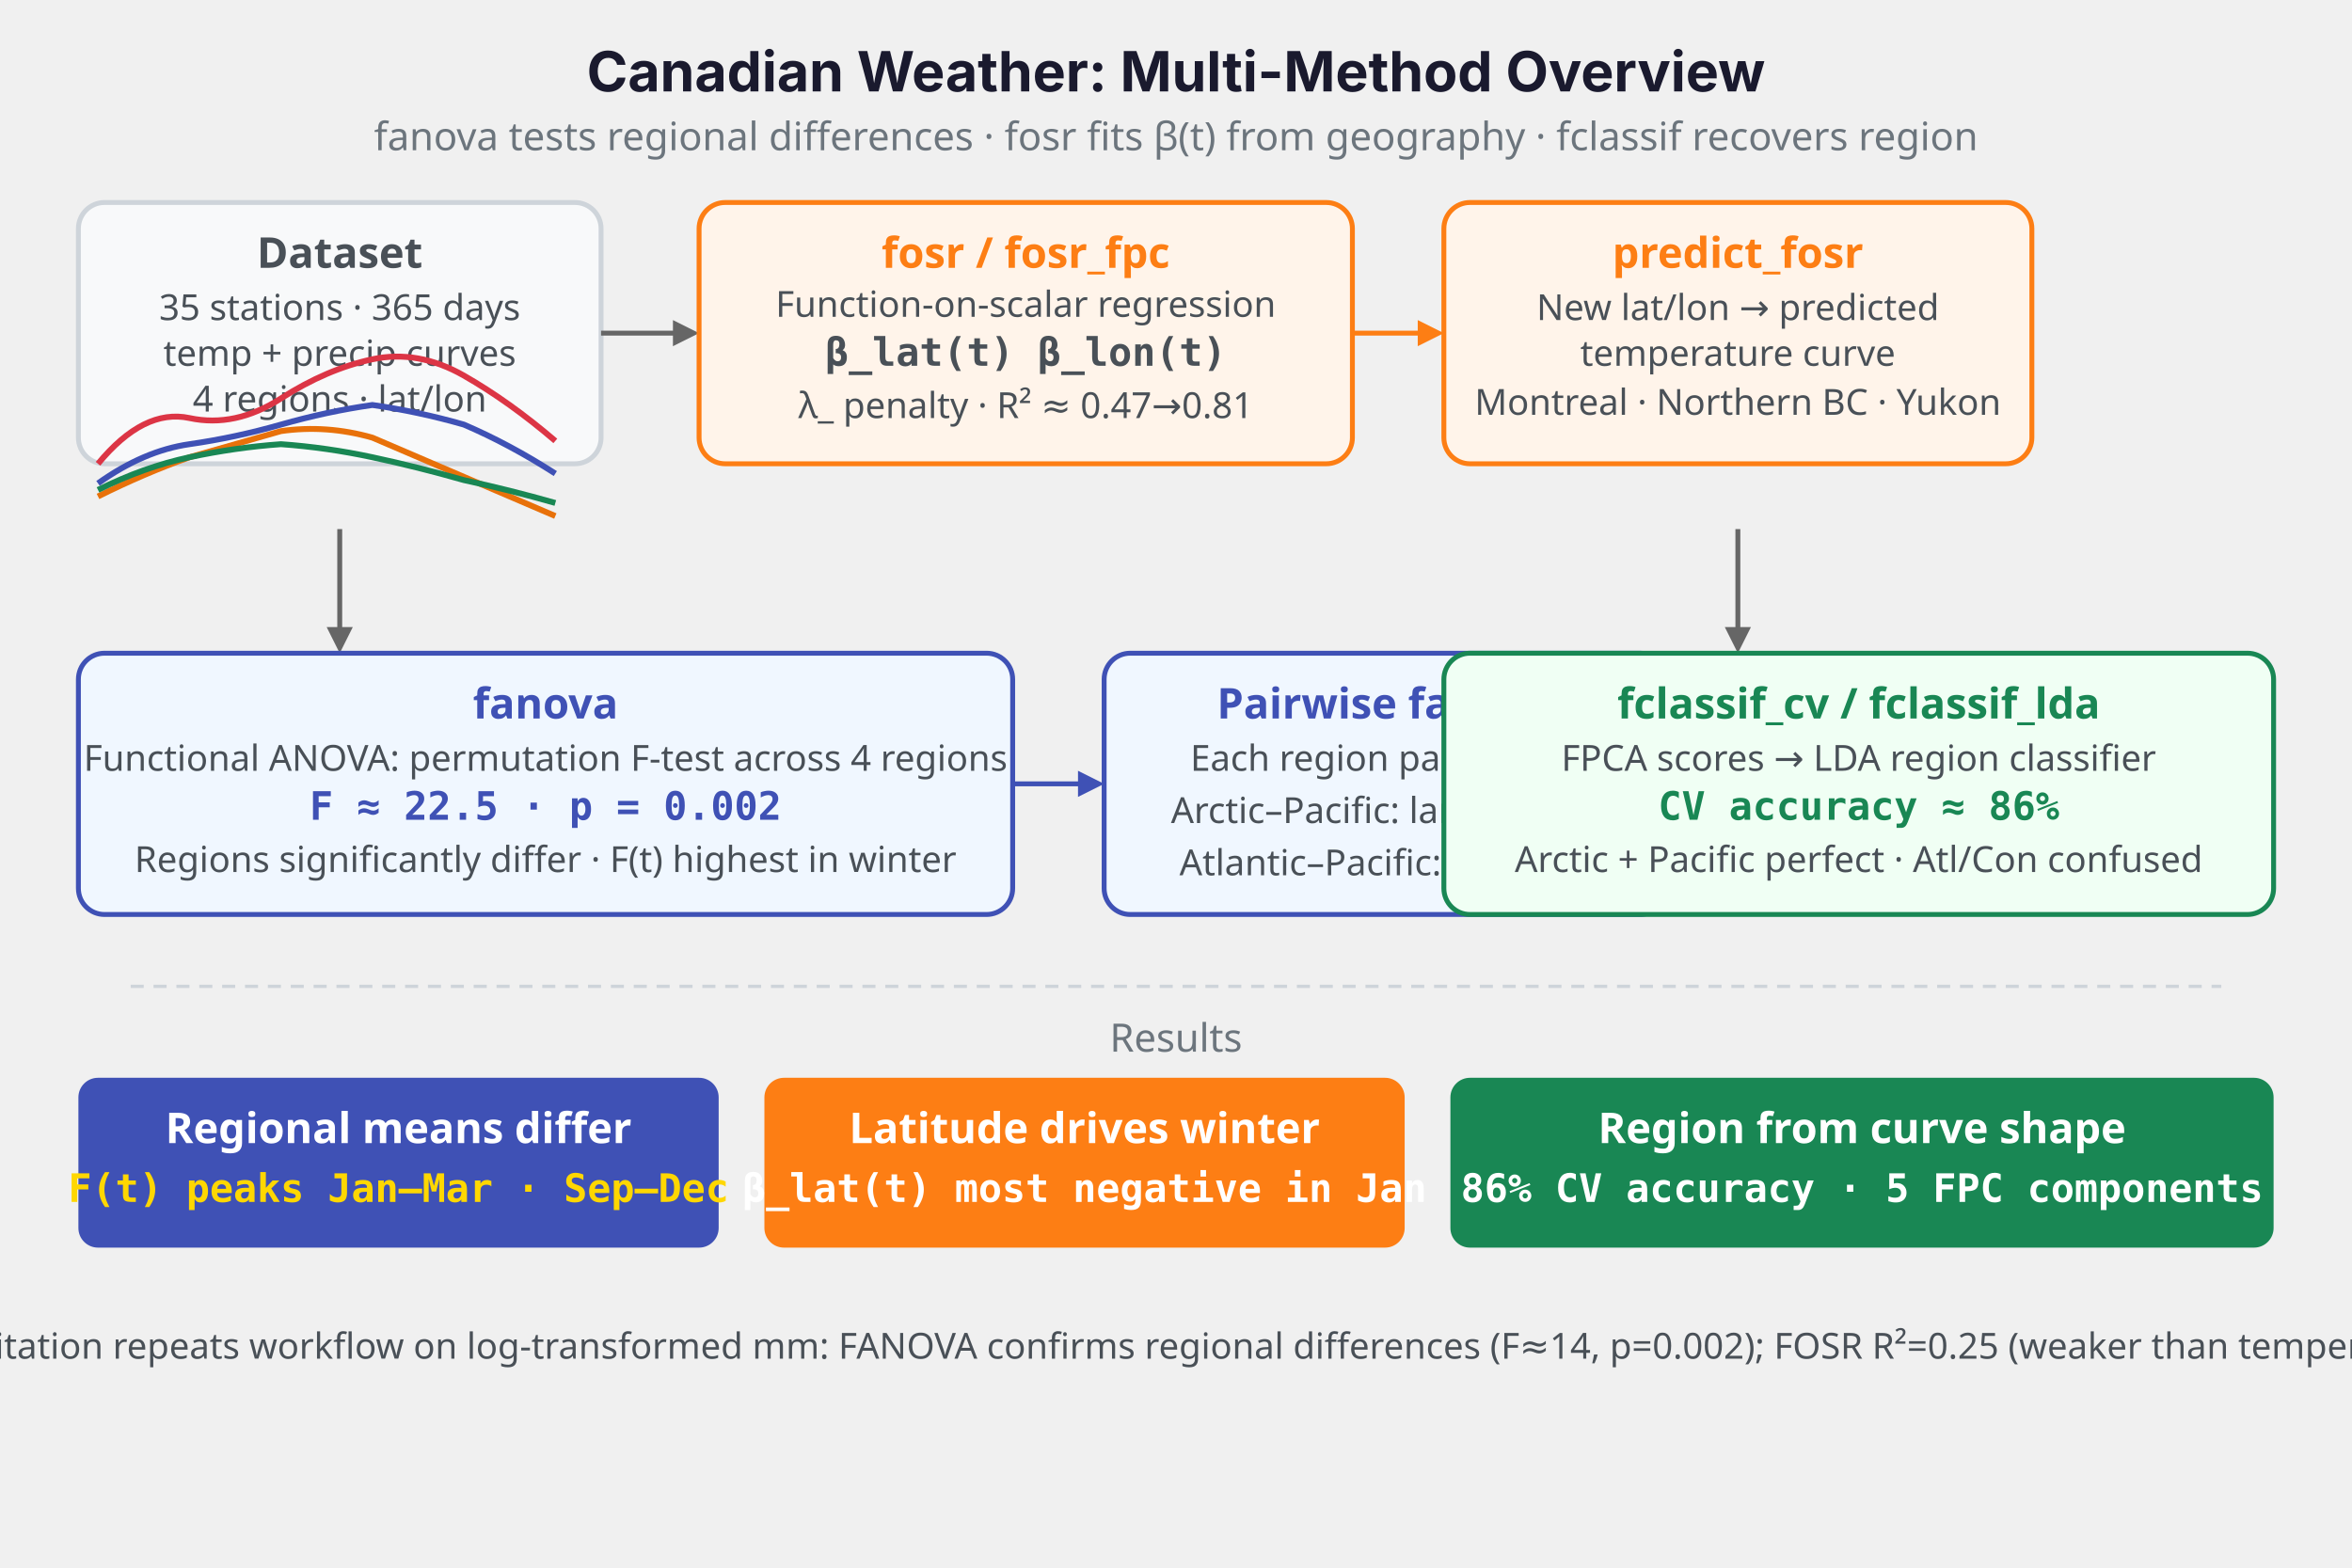
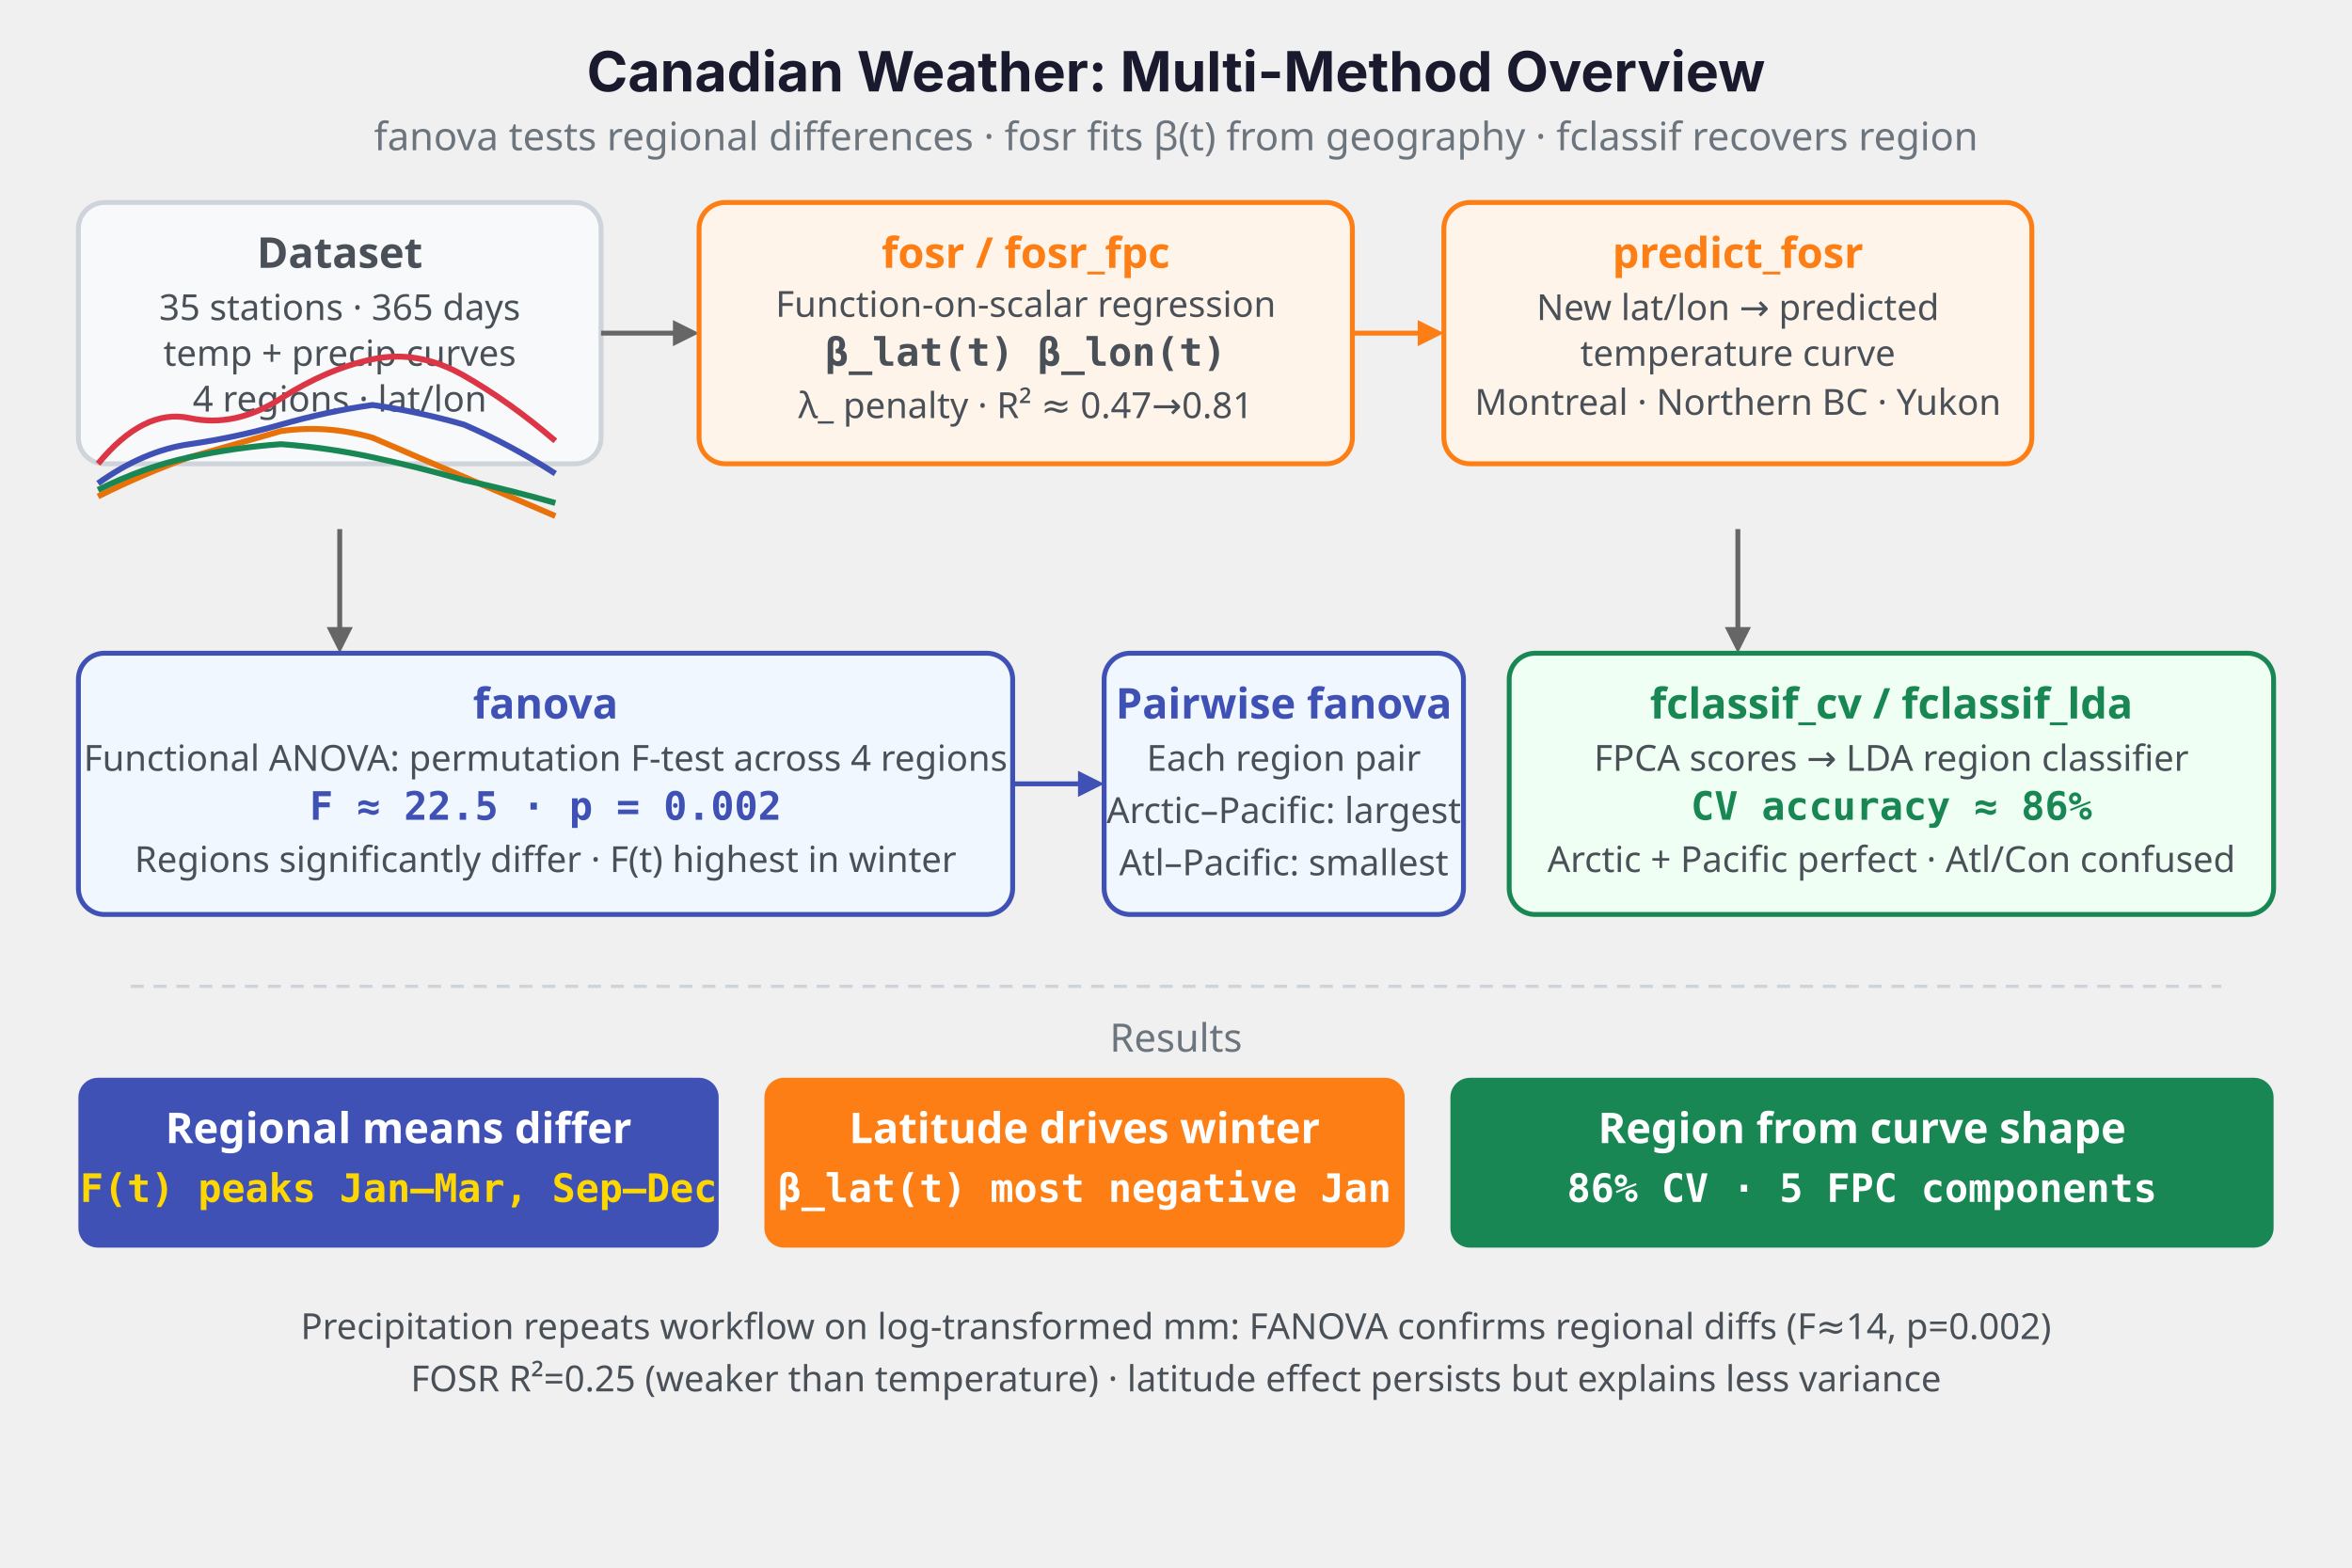
<svg xmlns="http://www.w3.org/2000/svg" viewBox="0 0 720 480" fill="none" role="img" aria-label="Canadian Weather: Multi-Method Overview — fanova, FOSR, and region classification workflow">
  <style>
    .ttl{font:700 17px system-ui,-apple-system,sans-serif;fill:#1a1a2e}
    .sub{font:400 12px system-ui,sans-serif;fill:#6c757d}
    .lab{font:700 13px system-ui,sans-serif}
    .sm{font:400 11px system-ui,sans-serif;fill:#495057}
    .mono{font:600 12px ui-monospace,monospace}
  </style>
  <text class="ttl" x="360" y="28" text-anchor="middle">Canadian Weather: Multi-Method Overview</text>
  <text class="sub" x="360" y="46" text-anchor="middle">fanova tests regional differences · fosr fits β(t) from geography · fclassif recovers region</text>
  <rect x="24" y="62" width="160" height="80" rx="8" fill="#f8f9fa" stroke="#ced4da" stroke-width="1.5" />
  <text class="lab" x="104" y="82" text-anchor="middle" fill="#495057">Dataset</text>
  <text class="sm" x="104" y="98" text-anchor="middle">35 stations · 365 days</text>
  <text class="sm" x="104" y="112" text-anchor="middle">temp + precip curves</text>
  <text class="sm" x="104" y="126" text-anchor="middle">4 regions · lat/lon</text>
  <path d="M30 142 Q 44 125 58 128 Q 72 131 86 122 Q 100 113 114 110 Q 128 107 142 115 Q 156 123 170 135" stroke="#dc3545" stroke-width="1.8" fill="none" />
  <path d="M30 148 Q 44 138 58 136 Q 72 134 86 130 Q 100 126 114 124 Q 128 126 142 130 Q 156 136 170 145" stroke="#3f51b5" stroke-width="1.8" fill="none" />
  <path d="M30 152 Q 44 145 58 140 Q 72 136 86 132 Q 100 130 114 134 Q 128 140 142 146 Q 156 152 170 158" stroke="#e8710a" stroke-width="1.8" fill="none" />
  <path d="M30 150 Q 44 143 58 140 Q 72 137 86 136 Q 100 137 114 140 Q 128 143 142 147 Q 156 150 170 154" stroke="#198754" stroke-width="1.8" fill="none" />
  <line x1="184" y1="102" x2="210" y2="102" stroke="#666" stroke-width="1.5" />
  <polygon points="206,98 214,102 206,106" fill="#666" />
  <rect x="214" y="62" width="200" height="80" rx="8" fill="#fff4ea" stroke="#fd7e14" stroke-width="1.5" />
  <text class="lab" x="314" y="82" text-anchor="middle" fill="#fd7e14">fosr / fosr_fpc</text>
  <text class="sm" x="314" y="97" text-anchor="middle">Function-on-scalar regression</text>
  <text class="mono" x="314" y="112" text-anchor="middle" fill="#495057">β_lat(t)  β_lon(t)</text>
  <text class="sm" x="314" y="128" text-anchor="middle">λ_ penalty · R² ≈ 0.47→0.81</text>
  <line x1="414" y1="102" x2="438" y2="102" stroke="#fd7e14" stroke-width="1.5" />
  <polygon points="434,98 442,102 434,106" fill="#fd7e14" />
  <rect x="442" y="62" width="180" height="80" rx="8" fill="#fff4ea" stroke="#fd7e14" stroke-width="1.5" />
  <text class="lab" x="532" y="82" text-anchor="middle" fill="#fd7e14">predict_fosr</text>
  <text class="sm" x="532" y="98" text-anchor="middle">New lat/lon → predicted</text>
  <text class="sm" x="532" y="112" text-anchor="middle">temperature curve</text>
  <text class="sm" x="532" y="127" text-anchor="middle">Montreal · Northern BC · Yukon</text>
  <line x1="104" y1="162" x2="104" y2="196" stroke="#666" stroke-width="1.5" />
  <polygon points="100,192 104,200 108,192" fill="#666" />
  <rect x="24" y="200" width="286" height="80" rx="8" fill="#f0f7ff" stroke="#3f51b5" stroke-width="1.5" />
  <text class="lab" x="167" y="220" text-anchor="middle" fill="#3f51b5">fanova</text>
  <text class="sm" x="167" y="236" text-anchor="middle">Functional ANOVA: permutation F-test across 4 regions</text>
  <text class="mono" x="167" y="251" text-anchor="middle" fill="#3f51b5">F ≈ 22.5 · p = 0.002</text>
  <text class="sm" x="167" y="267" text-anchor="middle">Regions significantly differ · F(t) highest in winter</text>
  <line x1="310" y1="240" x2="334" y2="240" stroke="#3f51b5" stroke-width="1.5" />
  <polygon points="330,236 338,240 330,244" fill="#3f51b5" />
-   <rect x="338" y="200" width="172" height="80" rx="8" fill="#f0f7ff" stroke="#3f51b5" stroke-width="1.5" />
-   <text class="lab" x="424" y="220" text-anchor="middle" fill="#3f51b5">Pairwise fanova</text>
-   <text class="sm" x="424" y="236" text-anchor="middle">Each region pair tested</text>
-   <text class="sm" x="424" y="252" text-anchor="middle">Arctic–Pacific: largest gap</text>
-   <text class="sm" x="424" y="268" text-anchor="middle">Atlantic–Pacific: smallest</text>
+   <rect x="338" y="200" width="110" height="80" rx="8" fill="#f0f7ff" stroke="#3f51b5" stroke-width="1.5" />
+   <text class="lab" x="393" y="220" text-anchor="middle" fill="#3f51b5">Pairwise fanova</text>
+   <text class="sm" x="393" y="236" text-anchor="middle">Each region pair</text>
+   <text class="sm" x="393" y="252" text-anchor="middle">Arctic–Pacific: largest</text>
+   <text class="sm" x="393" y="268" text-anchor="middle">Atl–Pacific: smallest</text>
  <line x1="532" y1="162" x2="532" y2="196" stroke="#666" stroke-width="1.5" />
  <polygon points="528,192 532,200 536,192" fill="#666" />
-   <rect x="442" y="200" width="254" height="80" rx="8" fill="#f0fff4" stroke="#198754" stroke-width="1.5" />
-   <text class="lab" x="569" y="220" text-anchor="middle" fill="#198754">fclassif_cv / fclassif_lda</text>
-   <text class="sm" x="569" y="236" text-anchor="middle">FPCA scores → LDA region classifier</text>
-   <text class="mono" x="569" y="251" text-anchor="middle" fill="#198754">CV accuracy ≈ 86%</text>
-   <text class="sm" x="569" y="267" text-anchor="middle">Arctic + Pacific perfect · Atl/Con confused</text>
+   <rect x="462" y="200" width="234" height="80" rx="8" fill="#f0fff4" stroke="#198754" stroke-width="1.5" />
+   <text class="lab" x="579" y="220" text-anchor="middle" fill="#198754">fclassif_cv / fclassif_lda</text>
+   <text class="sm" x="579" y="236" text-anchor="middle">FPCA scores → LDA region classifier</text>
+   <text class="mono" x="579" y="251" text-anchor="middle" fill="#198754">CV accuracy ≈ 86%</text>
+   <text class="sm" x="579" y="267" text-anchor="middle">Arctic + Pacific perfect · Atl/Con confused</text>
  <line x1="40" y1="302" x2="680" y2="302" stroke="#ced4da" stroke-width="1" stroke-dasharray="4,3" />
  <text class="sub" x="360" y="322" text-anchor="middle">Results</text>
  <rect x="24" y="330" width="196" height="52" rx="6" fill="#3f51b5" stroke="none" />
  <text class="lab" x="122" y="350" text-anchor="middle" fill="white">Regional means differ</text>
-   <text class="mono" x="122" y="368" text-anchor="middle" fill="#FFD700">F(t) peaks Jan–Mar · Sep–Dec</text>
+   <text class="mono" x="122" y="368" text-anchor="middle" fill="#FFD700">F(t) peaks Jan–Mar, Sep–Dec</text>
  <rect x="234" y="330" width="196" height="52" rx="6" fill="#fd7e14" stroke="none" />
  <text class="lab" x="332" y="350" text-anchor="middle" fill="white">Latitude drives winter</text>
-   <text class="mono" x="332" y="368" text-anchor="middle" fill="white">β_lat(t) most negative in Jan</text>
+   <text class="mono" x="332" y="368" text-anchor="middle" fill="white">β_lat(t) most negative Jan</text>
  <rect x="444" y="330" width="252" height="52" rx="6" fill="#198754" stroke="none" />
  <text class="lab" x="570" y="350" text-anchor="middle" fill="white">Region from curve shape</text>
-   <text class="mono" x="570" y="368" text-anchor="middle" fill="white">86% CV accuracy · 5 FPC components</text>
-   <text class="sm" x="360" y="416" text-anchor="middle">Precipitation repeats workflow on log-transformed mm: FANOVA confirms regional differences (F≈14, p=0.002); FOSR R²=0.25 (weaker than temperature)</text>
+   <text class="mono" x="570" y="368" text-anchor="middle" fill="white">86% CV · 5 FPC components</text>
+   <text class="sm" x="360" y="410" text-anchor="middle">Precipitation repeats workflow on log-transformed mm: FANOVA confirms regional diffs (F≈14, p=0.002)</text>
+   <text class="sm" x="360" y="426" text-anchor="middle">FOSR R²=0.25 (weaker than temperature) · latitude effect persists but explains less variance</text>
</svg>
